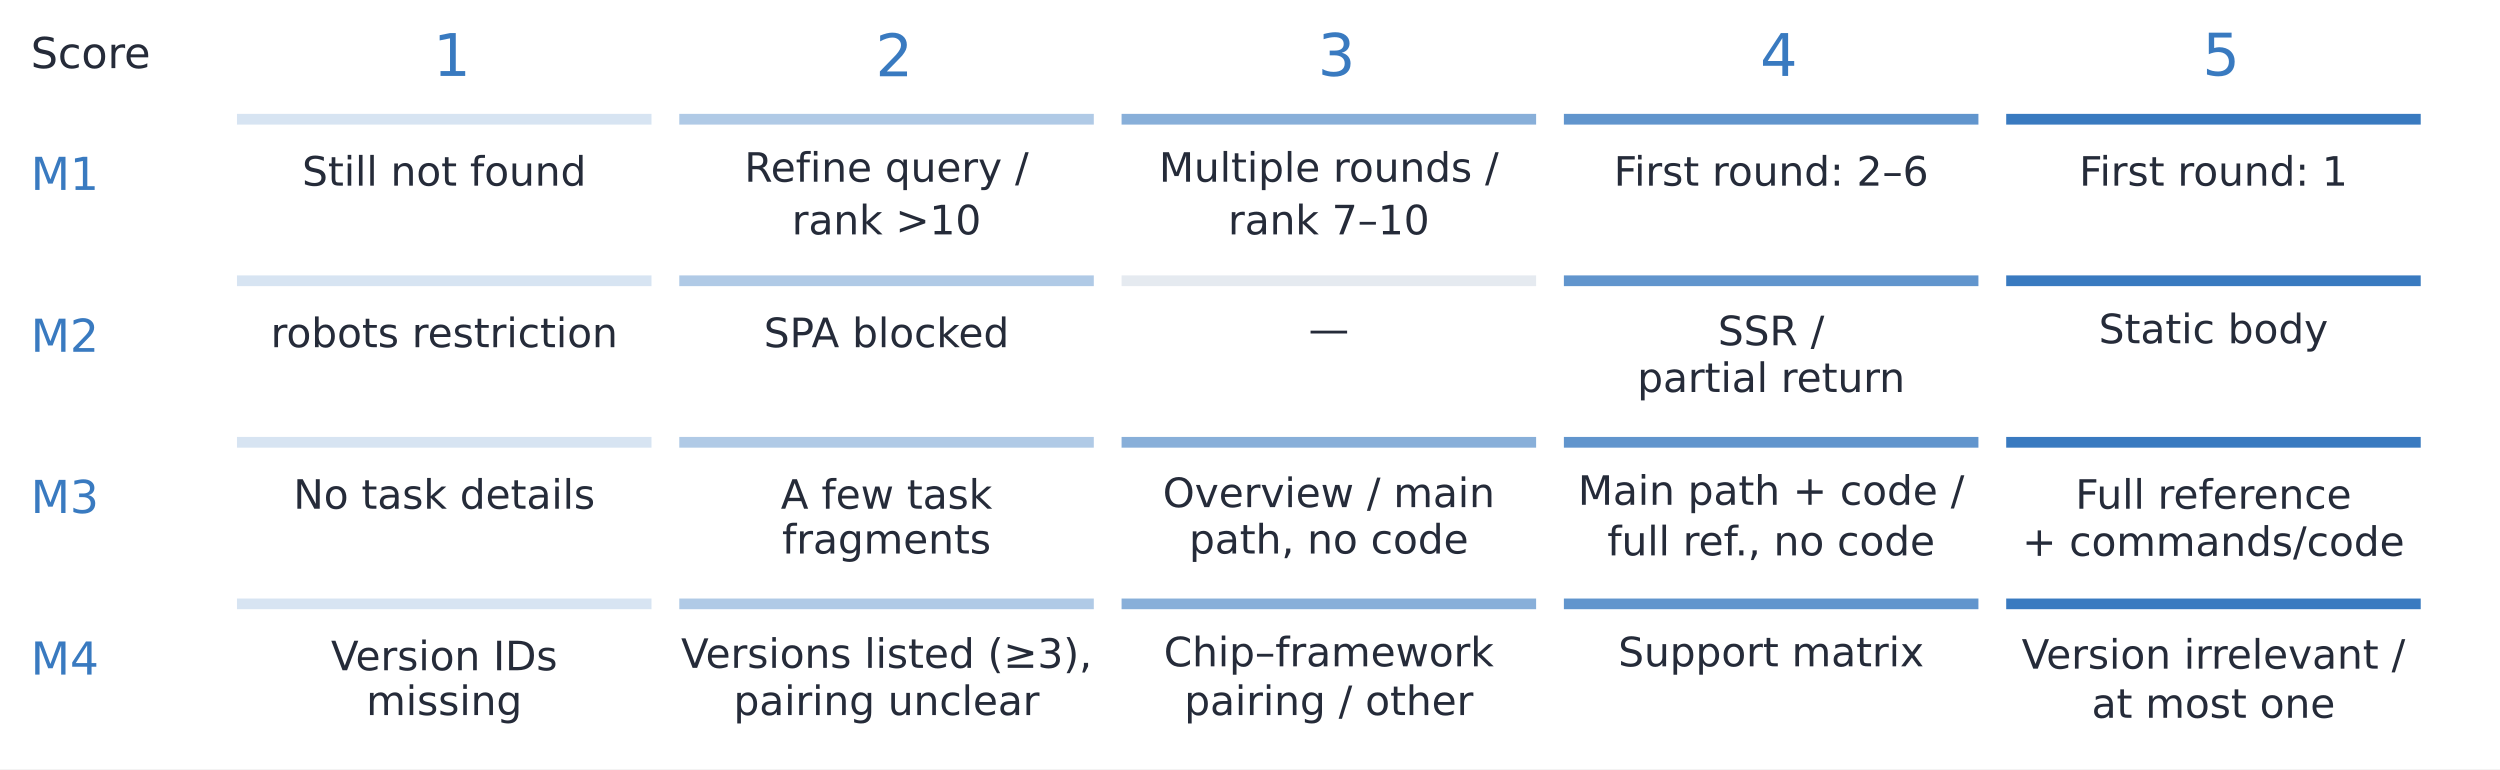
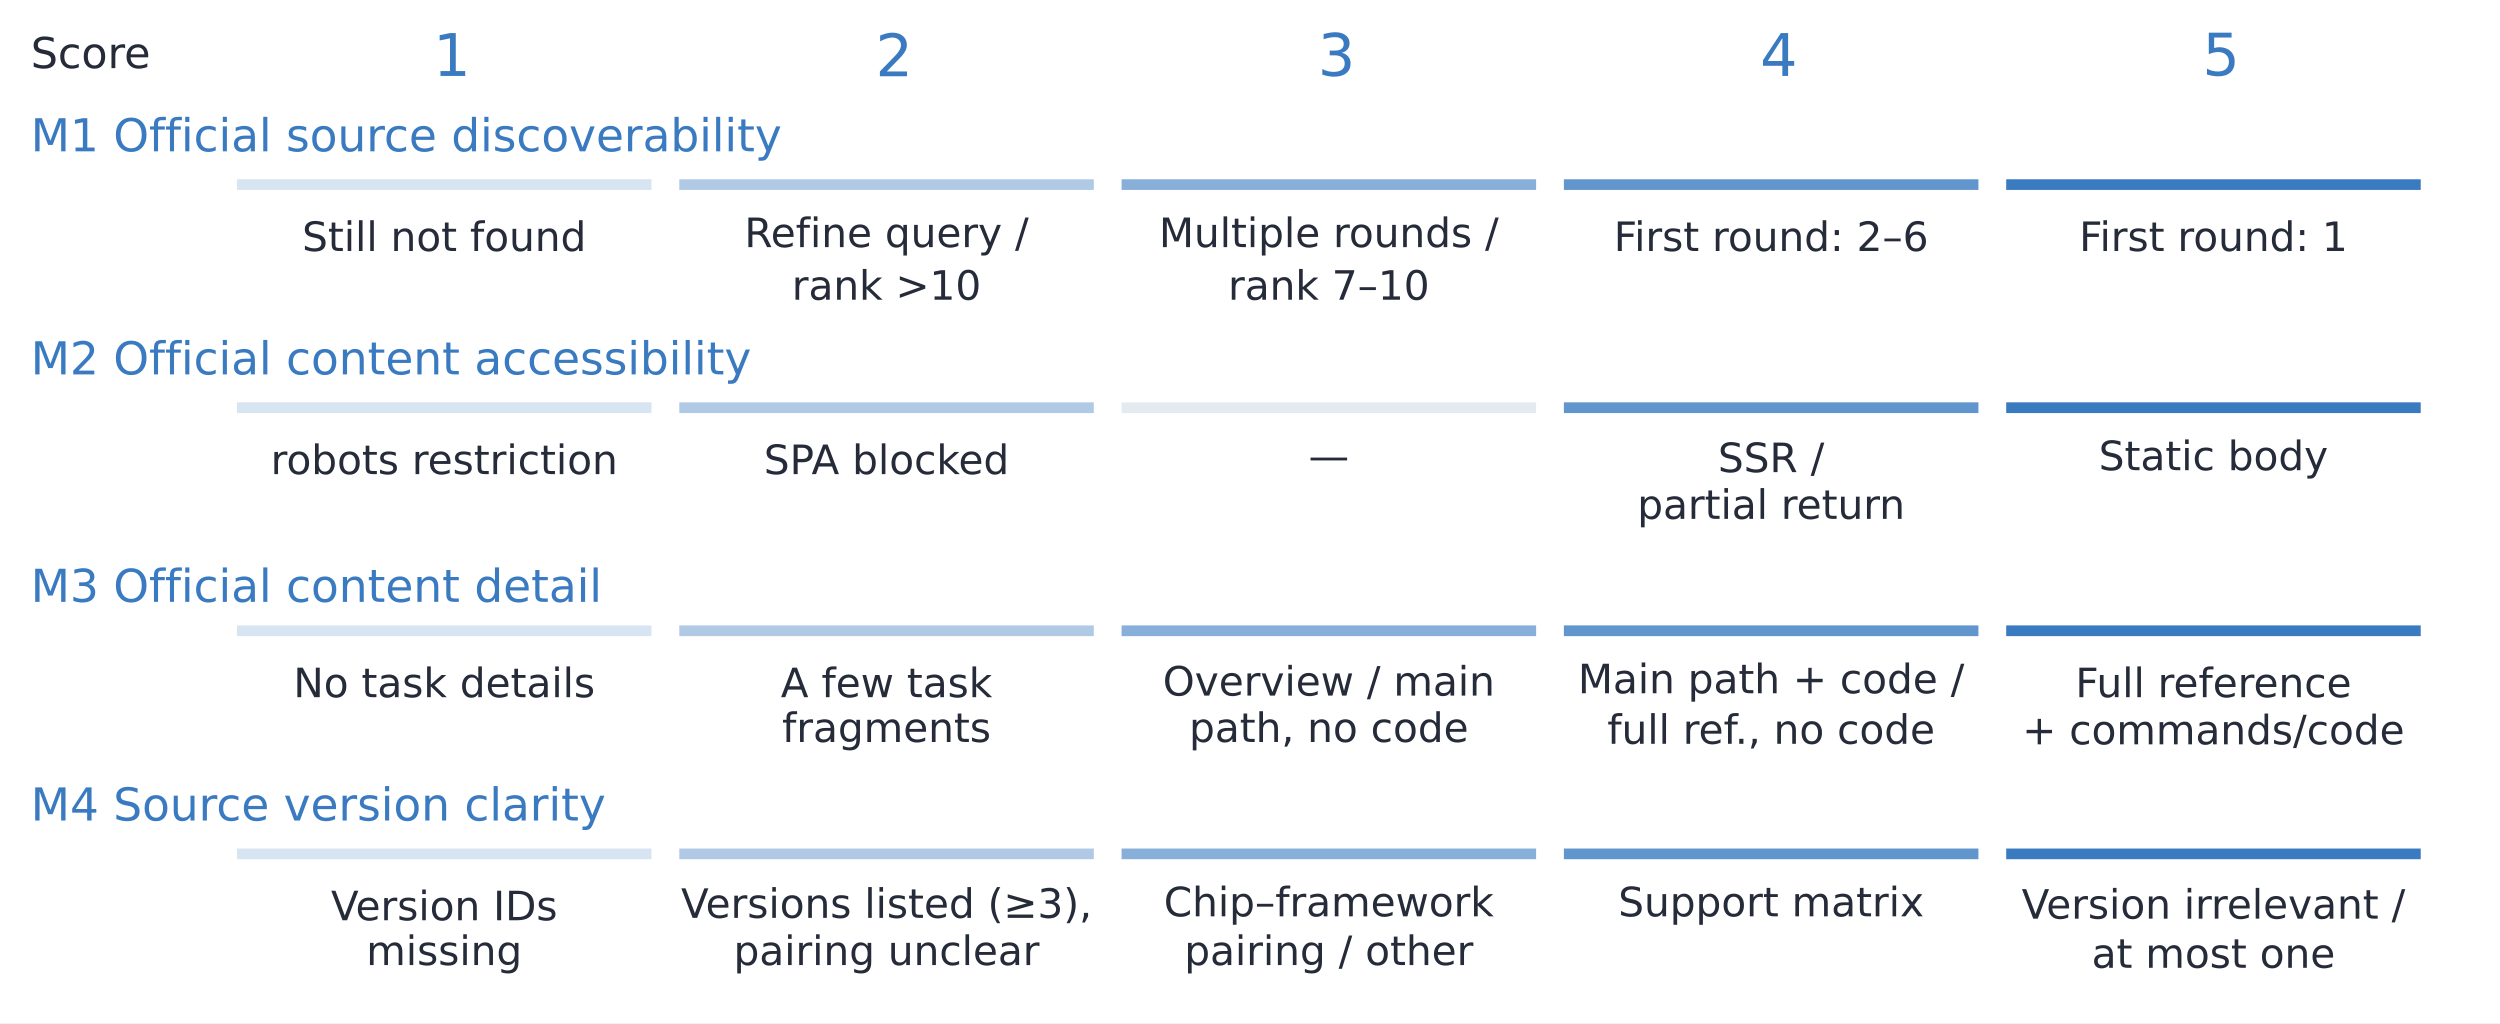
- <svg xmlns="http://www.w3.org/2000/svg" width="468pt" height="144pt" viewBox="0 0 468 144" version="1.1">
+ <svg xmlns="http://www.w3.org/2000/svg" width="468pt" height="191.52pt" viewBox="0 0 468 191.52" version="1.1">
  <defs>
    <style type="text/css">*{stroke-linejoin: round; stroke-linecap: butt}</style>
  </defs>
  <g id="figure_1">
    <g id="patch_1">
-       <path d="M 0 144  L 468 144  L 468 0  L 0 0  z " style="fill: #ffffff" />
+       <path d="M 0 191.52  L 468 191.52  L 468 0  L 0 0  z " style="fill: #ffffff" />
    </g>
    <g id="axes_1">
      <g id="line2d_1">
-         <path d="M 45.36 22.32  L 120.96 22.32  " clip-path="url(#p10264e5ddf)" style="fill: none; stroke: #d7e4f2; stroke-width: 2; stroke-linecap: square" />
+         <path d="M 45.36 34.56  L 120.96 34.56  " clip-path="url(#p7f0640d15d)" style="fill: none; stroke: #d7e4f2; stroke-width: 2; stroke-linecap: square" />
      </g>
      <g id="line2d_2">
-         <path d="M 128.16 22.32  L 203.76 22.32  " clip-path="url(#p10264e5ddf)" style="fill: none; stroke: #b0cae6; stroke-width: 2; stroke-linecap: square" />
+         <path d="M 128.16 34.56  L 203.76 34.56  " clip-path="url(#p7f0640d15d)" style="fill: none; stroke: #b0cae6; stroke-width: 2; stroke-linecap: square" />
      </g>
      <g id="line2d_3">
-         <path d="M 210.96 22.32  L 286.56 22.32  " clip-path="url(#p10264e5ddf)" style="fill: none; stroke: #88afd9; stroke-width: 2; stroke-linecap: square" />
+         <path d="M 210.96 34.56  L 286.56 34.56  " clip-path="url(#p7f0640d15d)" style="fill: none; stroke: #88afd9; stroke-width: 2; stroke-linecap: square" />
      </g>
      <g id="line2d_4">
-         <path d="M 293.76 22.32  L 369.36 22.32  " clip-path="url(#p10264e5ddf)" style="fill: none; stroke: #6195cd; stroke-width: 2; stroke-linecap: square" />
+         <path d="M 293.76 34.56  L 369.36 34.56  " clip-path="url(#p7f0640d15d)" style="fill: none; stroke: #6195cd; stroke-width: 2; stroke-linecap: square" />
      </g>
      <g id="line2d_5">
-         <path d="M 376.56 22.32  L 452.16 22.32  " clip-path="url(#p10264e5ddf)" style="fill: none; stroke: #397ac0; stroke-width: 2; stroke-linecap: square" />
+         <path d="M 376.56 34.56  L 452.16 34.56  " clip-path="url(#p7f0640d15d)" style="fill: none; stroke: #397ac0; stroke-width: 2; stroke-linecap: square" />
      </g>
      <g id="line2d_6">
-         <path d="M 45.36 52.56  L 120.96 52.56  " clip-path="url(#p10264e5ddf)" style="fill: none; stroke: #d7e4f2; stroke-width: 2; stroke-linecap: square" />
+         <path d="M 45.36 76.32  L 120.96 76.32  " clip-path="url(#p7f0640d15d)" style="fill: none; stroke: #d7e4f2; stroke-width: 2; stroke-linecap: square" />
      </g>
      <g id="line2d_7">
-         <path d="M 128.16 52.56  L 203.76 52.56  " clip-path="url(#p10264e5ddf)" style="fill: none; stroke: #b0cae6; stroke-width: 2; stroke-linecap: square" />
+         <path d="M 128.16 76.32  L 203.76 76.32  " clip-path="url(#p7f0640d15d)" style="fill: none; stroke: #b0cae6; stroke-width: 2; stroke-linecap: square" />
      </g>
      <g id="line2d_8">
-         <path d="M 210.96 52.56  L 286.56 52.56  " clip-path="url(#p10264e5ddf)" style="fill: none; stroke: #e5eaf0; stroke-width: 2; stroke-linecap: square" />
+         <path d="M 210.96 76.32  L 286.56 76.32  " clip-path="url(#p7f0640d15d)" style="fill: none; stroke: #e5eaf0; stroke-width: 2; stroke-linecap: square" />
      </g>
      <g id="line2d_9">
-         <path d="M 293.76 52.56  L 369.36 52.56  " clip-path="url(#p10264e5ddf)" style="fill: none; stroke: #6195cd; stroke-width: 2; stroke-linecap: square" />
+         <path d="M 293.76 76.32  L 369.36 76.32  " clip-path="url(#p7f0640d15d)" style="fill: none; stroke: #6195cd; stroke-width: 2; stroke-linecap: square" />
      </g>
      <g id="line2d_10">
-         <path d="M 376.56 52.56  L 452.16 52.56  " clip-path="url(#p10264e5ddf)" style="fill: none; stroke: #397ac0; stroke-width: 2; stroke-linecap: square" />
+         <path d="M 376.56 76.32  L 452.16 76.32  " clip-path="url(#p7f0640d15d)" style="fill: none; stroke: #397ac0; stroke-width: 2; stroke-linecap: square" />
      </g>
      <g id="line2d_11">
-         <path d="M 45.36 82.8  L 120.96 82.8  " clip-path="url(#p10264e5ddf)" style="fill: none; stroke: #d7e4f2; stroke-width: 2; stroke-linecap: square" />
+         <path d="M 45.36 118.08  L 120.96 118.08  " clip-path="url(#p7f0640d15d)" style="fill: none; stroke: #d7e4f2; stroke-width: 2; stroke-linecap: square" />
      </g>
      <g id="line2d_12">
-         <path d="M 128.16 82.8  L 203.76 82.8  " clip-path="url(#p10264e5ddf)" style="fill: none; stroke: #b0cae6; stroke-width: 2; stroke-linecap: square" />
+         <path d="M 128.16 118.08  L 203.76 118.08  " clip-path="url(#p7f0640d15d)" style="fill: none; stroke: #b0cae6; stroke-width: 2; stroke-linecap: square" />
      </g>
      <g id="line2d_13">
-         <path d="M 210.96 82.8  L 286.56 82.8  " clip-path="url(#p10264e5ddf)" style="fill: none; stroke: #88afd9; stroke-width: 2; stroke-linecap: square" />
+         <path d="M 210.96 118.08  L 286.56 118.08  " clip-path="url(#p7f0640d15d)" style="fill: none; stroke: #88afd9; stroke-width: 2; stroke-linecap: square" />
      </g>
      <g id="line2d_14">
-         <path d="M 293.76 82.8  L 369.36 82.8  " clip-path="url(#p10264e5ddf)" style="fill: none; stroke: #6195cd; stroke-width: 2; stroke-linecap: square" />
+         <path d="M 293.76 118.08  L 369.36 118.08  " clip-path="url(#p7f0640d15d)" style="fill: none; stroke: #6195cd; stroke-width: 2; stroke-linecap: square" />
      </g>
      <g id="line2d_15">
-         <path d="M 376.56 82.8  L 452.16 82.8  " clip-path="url(#p10264e5ddf)" style="fill: none; stroke: #397ac0; stroke-width: 2; stroke-linecap: square" />
+         <path d="M 376.56 118.08  L 452.16 118.08  " clip-path="url(#p7f0640d15d)" style="fill: none; stroke: #397ac0; stroke-width: 2; stroke-linecap: square" />
      </g>
      <g id="line2d_16">
-         <path d="M 45.36 113.04  L 120.96 113.04  " clip-path="url(#p10264e5ddf)" style="fill: none; stroke: #d7e4f2; stroke-width: 2; stroke-linecap: square" />
+         <path d="M 45.36 159.84  L 120.96 159.84  " clip-path="url(#p7f0640d15d)" style="fill: none; stroke: #d7e4f2; stroke-width: 2; stroke-linecap: square" />
      </g>
      <g id="line2d_17">
-         <path d="M 128.16 113.04  L 203.76 113.04  " clip-path="url(#p10264e5ddf)" style="fill: none; stroke: #b0cae6; stroke-width: 2; stroke-linecap: square" />
+         <path d="M 128.16 159.84  L 203.76 159.84  " clip-path="url(#p7f0640d15d)" style="fill: none; stroke: #b0cae6; stroke-width: 2; stroke-linecap: square" />
      </g>
      <g id="line2d_18">
-         <path d="M 210.96 113.04  L 286.56 113.04  " clip-path="url(#p10264e5ddf)" style="fill: none; stroke: #88afd9; stroke-width: 2; stroke-linecap: square" />
+         <path d="M 210.96 159.84  L 286.56 159.84  " clip-path="url(#p7f0640d15d)" style="fill: none; stroke: #88afd9; stroke-width: 2; stroke-linecap: square" />
      </g>
      <g id="line2d_19">
-         <path d="M 293.76 113.04  L 369.36 113.04  " clip-path="url(#p10264e5ddf)" style="fill: none; stroke: #6195cd; stroke-width: 2; stroke-linecap: square" />
+         <path d="M 293.76 159.84  L 369.36 159.84  " clip-path="url(#p7f0640d15d)" style="fill: none; stroke: #6195cd; stroke-width: 2; stroke-linecap: square" />
      </g>
      <g id="line2d_20">
-         <path d="M 376.56 113.04  L 452.16 113.04  " clip-path="url(#p10264e5ddf)" style="fill: none; stroke: #397ac0; stroke-width: 2; stroke-linecap: square" />
+         <path d="M 376.56 159.84  L 452.16 159.84  " clip-path="url(#p7f0640d15d)" style="fill: none; stroke: #397ac0; stroke-width: 2; stroke-linecap: square" />
      </g>
      <g id="text_1">
        <text style="font-size: 8px; font-family: 'DejaVu Sans'; text-anchor: start; fill: #252b39" x="5.76" y="12.752" transform="rotate(-0 5.76 12.75188)">Score</text>
      </g>
      <g id="text_2">
        <text style="font-size: 11px; font-family: 'DejaVu Sans'; text-anchor: middle; fill: #397ac0" x="84.6" y="14.21" transform="rotate(-0 84.6 14.20984)">1</text>
      </g>
      <g id="text_3">
        <text style="font-size: 11px; font-family: 'DejaVu Sans'; text-anchor: middle; fill: #397ac0" x="167.4" y="14.282" transform="rotate(-0 167.4 14.28203)">2</text>
      </g>
      <g id="text_4">
        <text style="font-size: 11px; font-family: 'DejaVu Sans'; text-anchor: middle; fill: #397ac0" x="250.2" y="14.204" transform="rotate(-0 250.2 14.20383)">3</text>
      </g>
      <g id="text_5">
        <text style="font-size: 11px; font-family: 'DejaVu Sans'; text-anchor: middle; fill: #397ac0" x="333" y="14.21" transform="rotate(-0 333 14.20984)">4</text>
      </g>
      <g id="text_6">
        <text style="font-size: 11px; font-family: 'DejaVu Sans'; text-anchor: middle; fill: #397ac0" x="415.8" y="14.132" transform="rotate(-0 415.8 14.13164)">5</text>
      </g>
      <g id="text_7">
-         <text style="font-size: 8.5px; font-family: 'DejaVu Sans'; text-anchor: start; fill: #397ac0" x="5.76" y="35.559" transform="rotate(-0 5.76 35.55852)">M1</text>
+         <text style="font-size: 8.5px; font-family: 'DejaVu Sans'; text-anchor: start; fill: #397ac0" x="5.76" y="28.325" transform="rotate(-0 5.76 28.32547)">M1  Official source discoverability</text>
      </g>
      <g id="text_8">
-         <text style="font-size: 7.6px; font-family: 'DejaVu Sans'; text-anchor: middle; fill: #252b39" x="83.16" y="34.753" transform="rotate(-0 83.16 34.75337)">Still not found</text>
+         <text style="font-size: 7.6px; font-family: 'DejaVu Sans'; text-anchor: middle; fill: #252b39" x="83.16" y="46.993" transform="rotate(-0 83.16 46.99338)">Still not found</text>
      </g>
      <g id="text_9">
-         <text style="font-size: 7.6px; font-family: 'DejaVu Sans'; fill: #252b39" transform="translate(139.3463 34.01713)">Refine query /</text>
-         <text style="font-size: 7.6px; font-family: 'DejaVu Sans'; fill: #252b39" transform="translate(148.233 43.87338)">rank &gt;10</text>
+         <text style="font-size: 7.6px; font-family: 'DejaVu Sans'; fill: #252b39" transform="translate(139.3463 46.25713)">Refine query /</text>
+         <text style="font-size: 7.6px; font-family: 'DejaVu Sans'; fill: #252b39" transform="translate(148.233 56.11337)">rank &gt;10</text>
      </g>
      <g id="text_10">
-         <text style="font-size: 7.6px; font-family: 'DejaVu Sans'; fill: #252b39" transform="translate(216.9582 34.01713)">Multiple rounds /</text>
-         <text style="font-size: 7.6px; font-family: 'DejaVu Sans'; fill: #252b39" transform="translate(229.8995 43.87338)">rank 7–10</text>
+         <text style="font-size: 7.6px; font-family: 'DejaVu Sans'; fill: #252b39" transform="translate(216.9582 46.25713)">Multiple rounds /</text>
+         <text style="font-size: 7.6px; font-family: 'DejaVu Sans'; fill: #252b39" transform="translate(229.8995 56.11337)">rank 7–10</text>
      </g>
      <g id="text_11">
-         <text style="font-size: 7.6px; font-family: 'DejaVu Sans'; text-anchor: middle; fill: #252b39" x="331.56" y="34.753" transform="rotate(-0 331.56 34.75337)">First round: 2–6</text>
+         <text style="font-size: 7.6px; font-family: 'DejaVu Sans'; text-anchor: middle; fill: #252b39" x="331.56" y="46.993" transform="rotate(-0 331.56 46.99338)">First round: 2–6</text>
      </g>
      <g id="text_12">
-         <text style="font-size: 7.6px; font-family: 'DejaVu Sans'; text-anchor: middle; fill: #252b39" x="414.36" y="34.753" transform="rotate(-0 414.36 34.75337)">First round: 1</text>
+         <text style="font-size: 7.6px; font-family: 'DejaVu Sans'; text-anchor: middle; fill: #252b39" x="414.36" y="46.993" transform="rotate(-0 414.36 46.99338)">First round: 1</text>
      </g>
      <g id="text_13">
-         <text style="font-size: 8.5px; font-family: 'DejaVu Sans'; text-anchor: start; fill: #397ac0" x="5.76" y="65.854" transform="rotate(-0 5.76 65.8543)">M2</text>
+         <text style="font-size: 8.5px; font-family: 'DejaVu Sans'; text-anchor: start; fill: #397ac0" x="5.76" y="70.085" transform="rotate(-0 5.76 70.08547)">M2  Official content accessibility</text>
      </g>
      <g id="text_14">
-         <text style="font-size: 7.6px; font-family: 'DejaVu Sans'; text-anchor: middle; fill: #252b39" x="83.16" y="64.993" transform="rotate(-0 83.16 64.99338)">robots restriction</text>
+         <text style="font-size: 7.6px; font-family: 'DejaVu Sans'; text-anchor: middle; fill: #252b39" x="83.16" y="88.753" transform="rotate(-0 83.16 88.75338)">robots restriction</text>
      </g>
      <g id="text_15">
-         <text style="font-size: 7.6px; font-family: 'DejaVu Sans'; text-anchor: middle; fill: #252b39" x="165.96" y="64.993" transform="rotate(-0 165.96 64.99338)">SPA blocked</text>
+         <text style="font-size: 7.6px; font-family: 'DejaVu Sans'; text-anchor: middle; fill: #252b39" x="165.96" y="88.753" transform="rotate(-0 165.96 88.75338)">SPA blocked</text>
      </g>
      <g id="text_16">
-         <text style="font-size: 7.6px; font-family: 'DejaVu Sans'; text-anchor: middle; fill: #252b39" x="248.76" y="64.242" transform="rotate(-0 248.76 64.24169)">—</text>
+         <text style="font-size: 7.6px; font-family: 'DejaVu Sans'; text-anchor: middle; fill: #252b39" x="248.76" y="88.002" transform="rotate(-0 248.76 88.00169)">—</text>
      </g>
      <g id="text_17">
-         <text style="font-size: 7.6px; font-family: 'DejaVu Sans'; fill: #252b39" transform="translate(321.607 64.62762)">SSR /</text>
-         <text style="font-size: 7.6px; font-family: 'DejaVu Sans'; fill: #252b39" transform="translate(306.5008 73.37713)">partial return</text>
+         <text style="font-size: 7.6px; font-family: 'DejaVu Sans'; fill: #252b39" transform="translate(321.607 88.38762)">SSR /</text>
+         <text style="font-size: 7.6px; font-family: 'DejaVu Sans'; fill: #252b39" transform="translate(306.5008 97.13712)">partial return</text>
      </g>
      <g id="text_18">
-         <text style="font-size: 7.6px; font-family: 'DejaVu Sans'; text-anchor: middle; fill: #252b39" x="414.36" y="64.257" transform="rotate(-0 414.36 64.25713)">Static body</text>
+         <text style="font-size: 7.6px; font-family: 'DejaVu Sans'; text-anchor: middle; fill: #252b39" x="414.36" y="88.017" transform="rotate(-0 414.36 88.01712)">Static body</text>
      </g>
      <g id="text_19">
-         <text style="font-size: 8.5px; font-family: 'DejaVu Sans'; text-anchor: start; fill: #397ac0" x="5.76" y="96.034" transform="rotate(-0 5.76 96.03387)">M3</text>
+         <text style="font-size: 8.5px; font-family: 'DejaVu Sans'; text-anchor: start; fill: #397ac0" x="5.76" y="112.669" transform="rotate(-0 5.76 112.6689)">M3  Official content detail</text>
      </g>
      <g id="text_20">
-         <text style="font-size: 7.6px; font-family: 'DejaVu Sans'; text-anchor: middle; fill: #252b39" x="83.16" y="95.233" transform="rotate(-0 83.16 95.23337)">No task details</text>
+         <text style="font-size: 7.6px; font-family: 'DejaVu Sans'; text-anchor: middle; fill: #252b39" x="83.16" y="130.513" transform="rotate(-0 83.16 130.5134)">No task details</text>
      </g>
      <g id="text_21">
-         <text style="font-size: 7.6px; font-family: 'DejaVu Sans'; fill: #252b39" transform="translate(146.1632 95.23337)">A few task</text>
-         <text style="font-size: 7.6px; font-family: 'DejaVu Sans'; fill: #252b39" transform="translate(146.4019 103.6171)">fragments</text>
+         <text style="font-size: 7.6px; font-family: 'DejaVu Sans'; fill: #252b39" transform="translate(146.1632 130.5134)">A few task</text>
+         <text style="font-size: 7.6px; font-family: 'DejaVu Sans'; fill: #252b39" transform="translate(146.4019 138.8971)">fragments</text>
      </g>
      <g id="text_22">
-         <text style="font-size: 7.6px; font-family: 'DejaVu Sans'; fill: #252b39" transform="translate(217.679 94.93472)">Overview / main</text>
-         <text style="font-size: 7.6px; font-family: 'DejaVu Sans'; fill: #252b39" transform="translate(222.5994 103.6171)">path, no code</text>
+         <text style="font-size: 7.6px; font-family: 'DejaVu Sans'; fill: #252b39" transform="translate(217.679 130.2147)">Overview / main</text>
+         <text style="font-size: 7.6px; font-family: 'DejaVu Sans'; fill: #252b39" transform="translate(222.5994 138.8971)">path, no code</text>
      </g>
      <g id="text_23">
-         <text style="font-size: 7.6px; font-family: 'DejaVu Sans'; fill: #252b39" transform="translate(295.3893 94.49712)">Main path + code /</text>
-         <text style="font-size: 7.6px; font-family: 'DejaVu Sans'; fill: #252b39" transform="translate(300.8881 103.9657)">full ref., no code</text>
+         <text style="font-size: 7.6px; font-family: 'DejaVu Sans'; fill: #252b39" transform="translate(295.3893 129.7771)">Main path + code /</text>
+         <text style="font-size: 7.6px; font-family: 'DejaVu Sans'; fill: #252b39" transform="translate(300.8881 139.2457)">full ref., no code</text>
      </g>
      <g id="text_24">
-         <text style="font-size: 7.6px; font-family: 'DejaVu Sans'; fill: #252b39" transform="translate(388.5099 95.23337)">Full reference</text>
-         <text style="font-size: 7.6px; font-family: 'DejaVu Sans'; fill: #252b39" transform="translate(378.5765 104.0547)">+ commands/code</text>
+         <text style="font-size: 7.6px; font-family: 'DejaVu Sans'; fill: #252b39" transform="translate(388.5099 130.5134)">Full reference</text>
+         <text style="font-size: 7.6px; font-family: 'DejaVu Sans'; fill: #252b39" transform="translate(378.5765 139.3347)">+ commands/code</text>
      </g>
      <g id="text_25">
-         <text style="font-size: 8.5px; font-family: 'DejaVu Sans'; text-anchor: start; fill: #397ac0" x="5.76" y="126.279" transform="rotate(-0 5.76 126.2785)">M4</text>
+         <text style="font-size: 8.5px; font-family: 'DejaVu Sans'; text-anchor: start; fill: #397ac0" x="5.76" y="153.605" transform="rotate(-0 5.76 153.6055)">M4  Source version clarity</text>
      </g>
      <g id="text_26">
-         <text style="font-size: 7.6px; font-family: 'DejaVu Sans'; fill: #252b39" transform="translate(61.95244 125.4734)">Version IDs</text>
-         <text style="font-size: 7.6px; font-family: 'DejaVu Sans'; fill: #252b39" transform="translate(68.56741 133.8571)">missing</text>
+         <text style="font-size: 7.6px; font-family: 'DejaVu Sans'; fill: #252b39" transform="translate(61.95244 172.2734)">Version IDs</text>
+         <text style="font-size: 7.6px; font-family: 'DejaVu Sans'; fill: #252b39" transform="translate(68.56741 180.6571)">missing</text>
      </g>
      <g id="text_27">
-         <text style="font-size: 7.6px; font-family: 'DejaVu Sans'; fill: #252b39" transform="translate(127.4856 125.0263)">Versions listed (≥3),</text>
-         <text style="font-size: 7.6px; font-family: 'DejaVu Sans'; fill: #252b39" transform="translate(137.3264 133.8571)">pairing unclear</text>
+         <text style="font-size: 7.6px; font-family: 'DejaVu Sans'; fill: #252b39" transform="translate(127.4856 171.8263)">Versions listed (≥3),</text>
+         <text style="font-size: 7.6px; font-family: 'DejaVu Sans'; fill: #252b39" transform="translate(137.3264 180.6571)">pairing unclear</text>
      </g>
      <g id="text_28">
-         <text style="font-size: 7.6px; font-family: 'DejaVu Sans'; fill: #252b39" transform="translate(217.8666 124.7371)">Chip–framework</text>
-         <text style="font-size: 7.6px; font-family: 'DejaVu Sans'; fill: #252b39" transform="translate(221.7058 133.8571)">pairing / other</text>
+         <text style="font-size: 7.6px; font-family: 'DejaVu Sans'; fill: #252b39" transform="translate(217.8666 171.5371)">Chip–framework</text>
+         <text style="font-size: 7.6px; font-family: 'DejaVu Sans'; fill: #252b39" transform="translate(221.7058 180.6571)">pairing / other</text>
      </g>
      <g id="text_29">
-         <text style="font-size: 7.6px; font-family: 'DejaVu Sans'; text-anchor: middle; fill: #252b39" x="331.56" y="124.737" transform="rotate(-0 331.56 124.7371)">Support matrix</text>
+         <text style="font-size: 7.6px; font-family: 'DejaVu Sans'; text-anchor: middle; fill: #252b39" x="331.56" y="171.537" transform="rotate(-0 331.56 171.5371)">Support matrix</text>
      </g>
      <g id="text_30">
-         <text style="font-size: 7.6px; font-family: 'DejaVu Sans'; fill: #252b39" transform="translate(378.4536 125.1747)">Version irrelevant /</text>
-         <text style="font-size: 7.6px; font-family: 'DejaVu Sans'; fill: #252b39" transform="translate(391.5588 134.3743)">at most one</text>
+         <text style="font-size: 7.6px; font-family: 'DejaVu Sans'; fill: #252b39" transform="translate(378.4536 171.9747)">Version irrelevant /</text>
+         <text style="font-size: 7.6px; font-family: 'DejaVu Sans'; fill: #252b39" transform="translate(391.5588 181.1743)">at most one</text>
      </g>
    </g>
  </g>
  <defs>
-     <clipPath id="p10264e5ddf">
-       <rect x="0" y="0" width="468" height="144" />
+     <clipPath id="p7f0640d15d">
+       <rect x="0" y="0" width="468" height="191.52" />
    </clipPath>
  </defs>
</svg>
